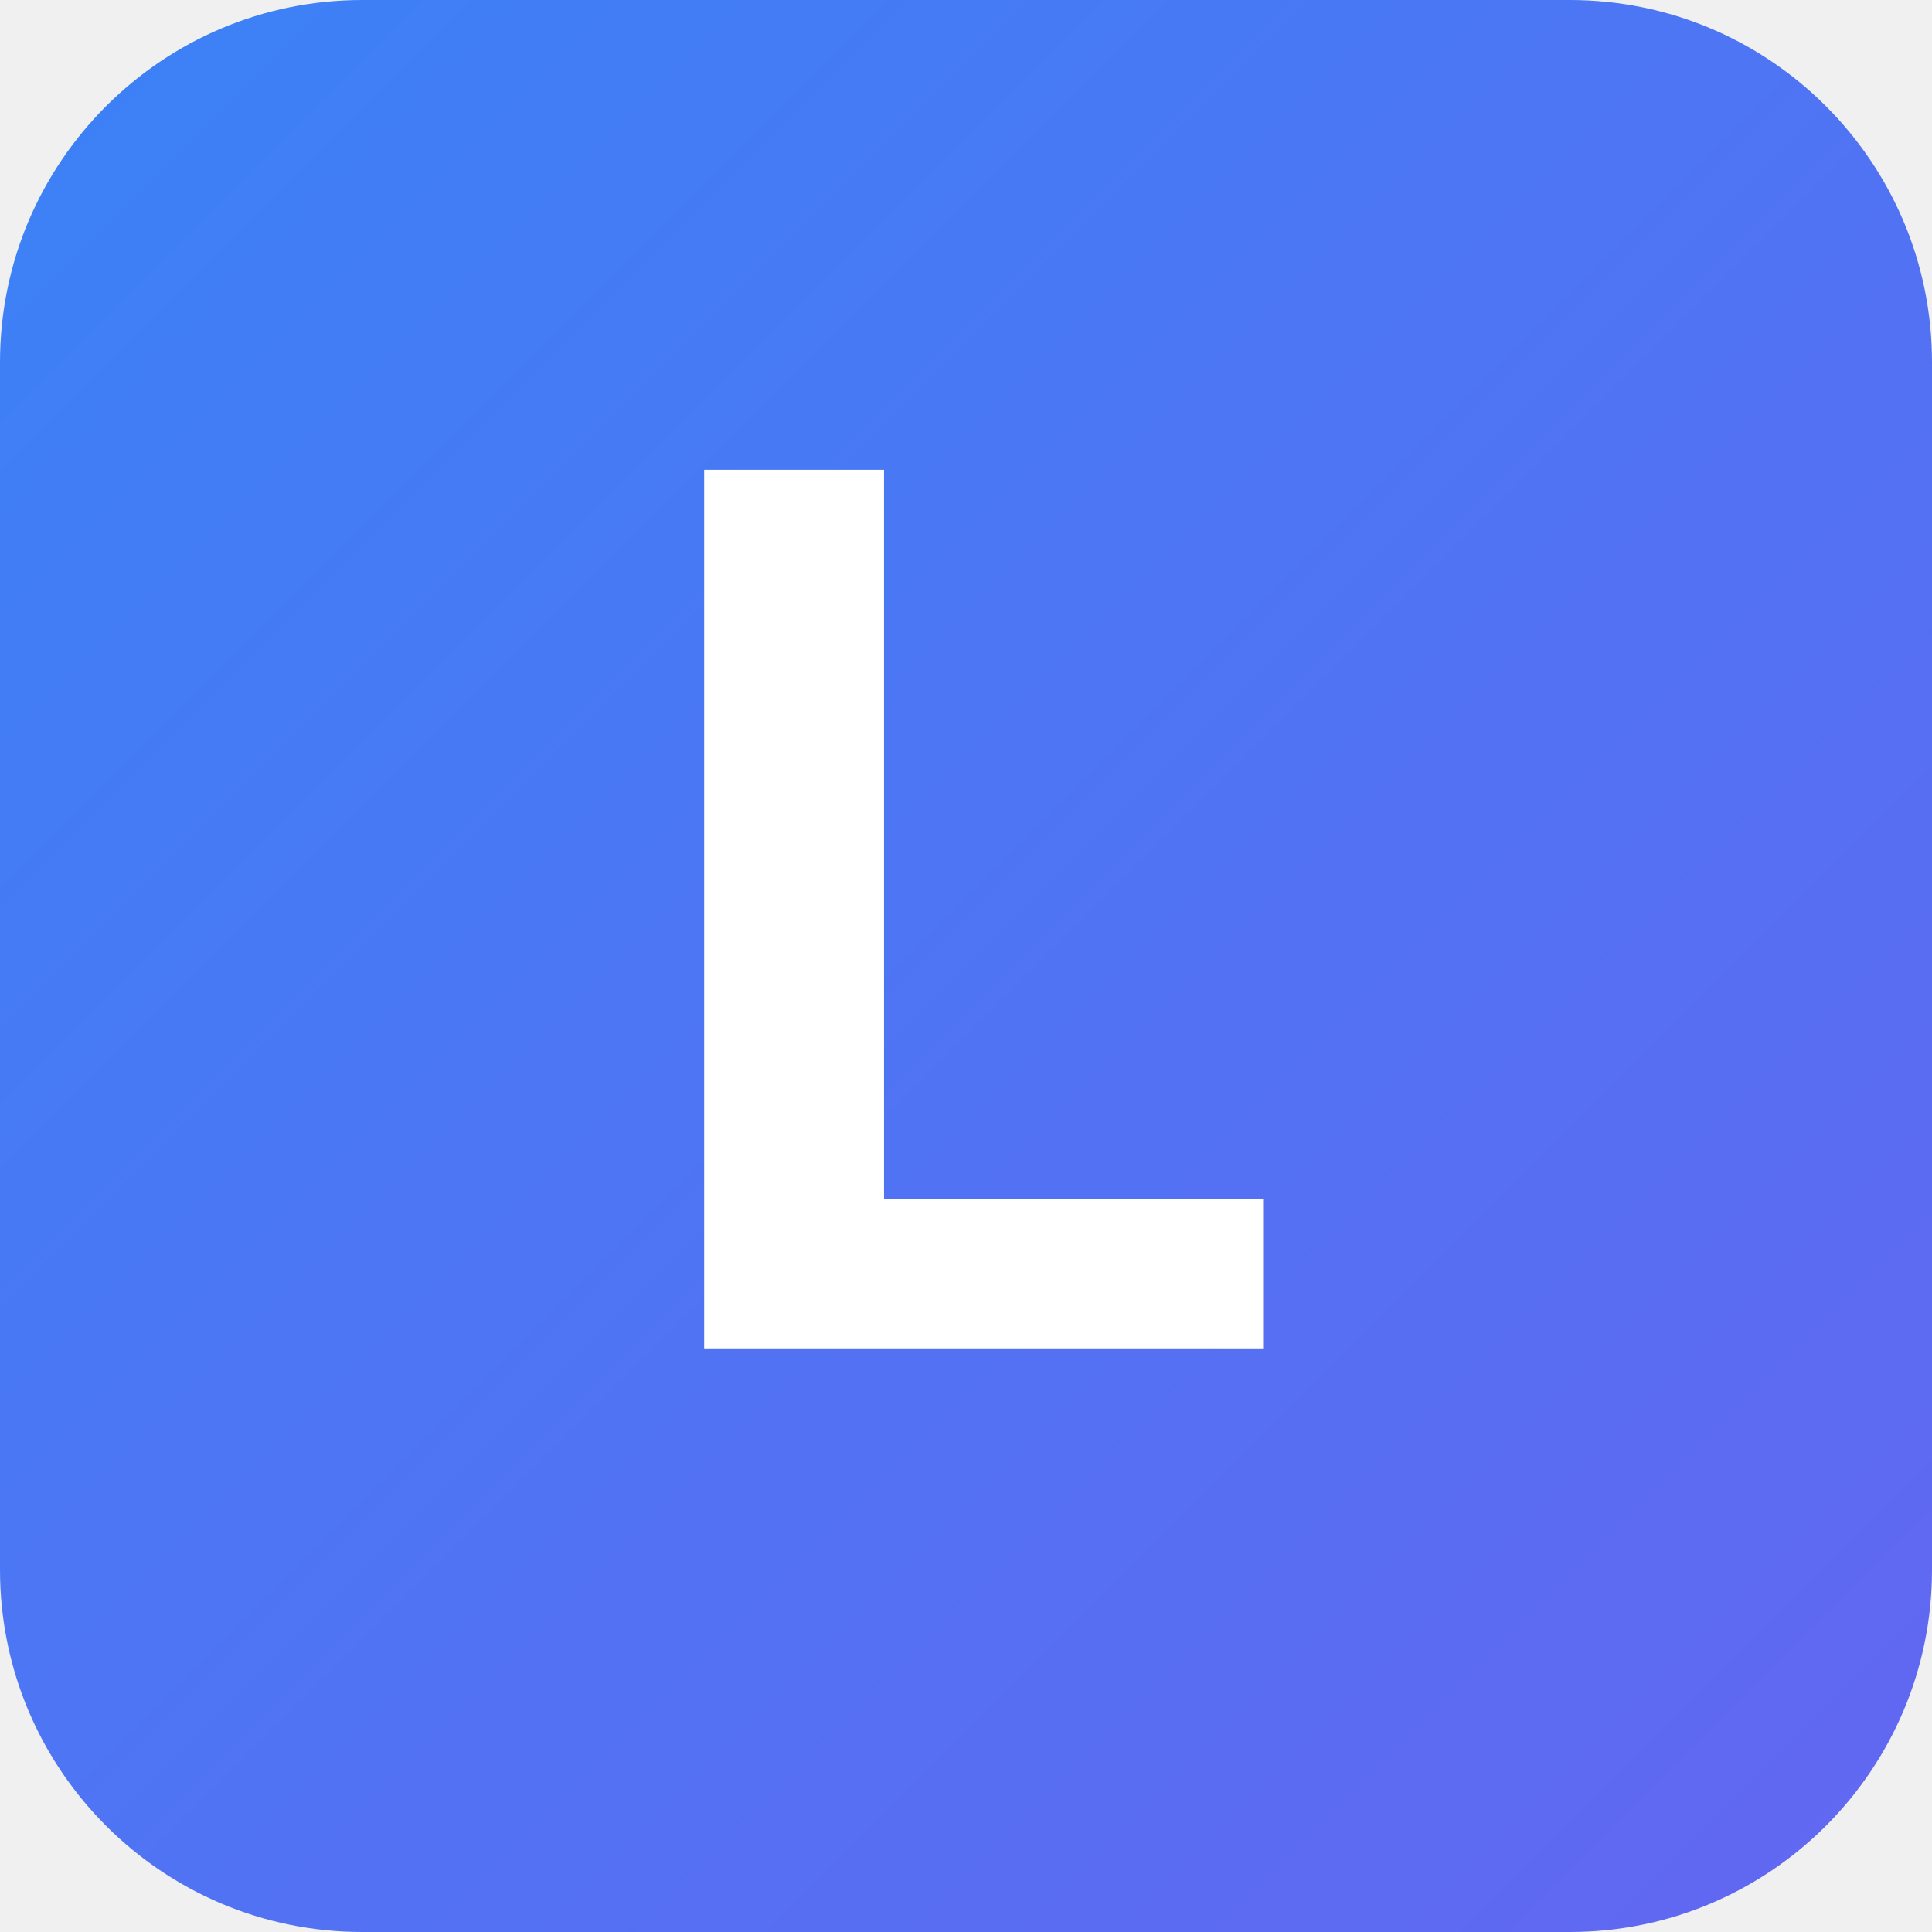
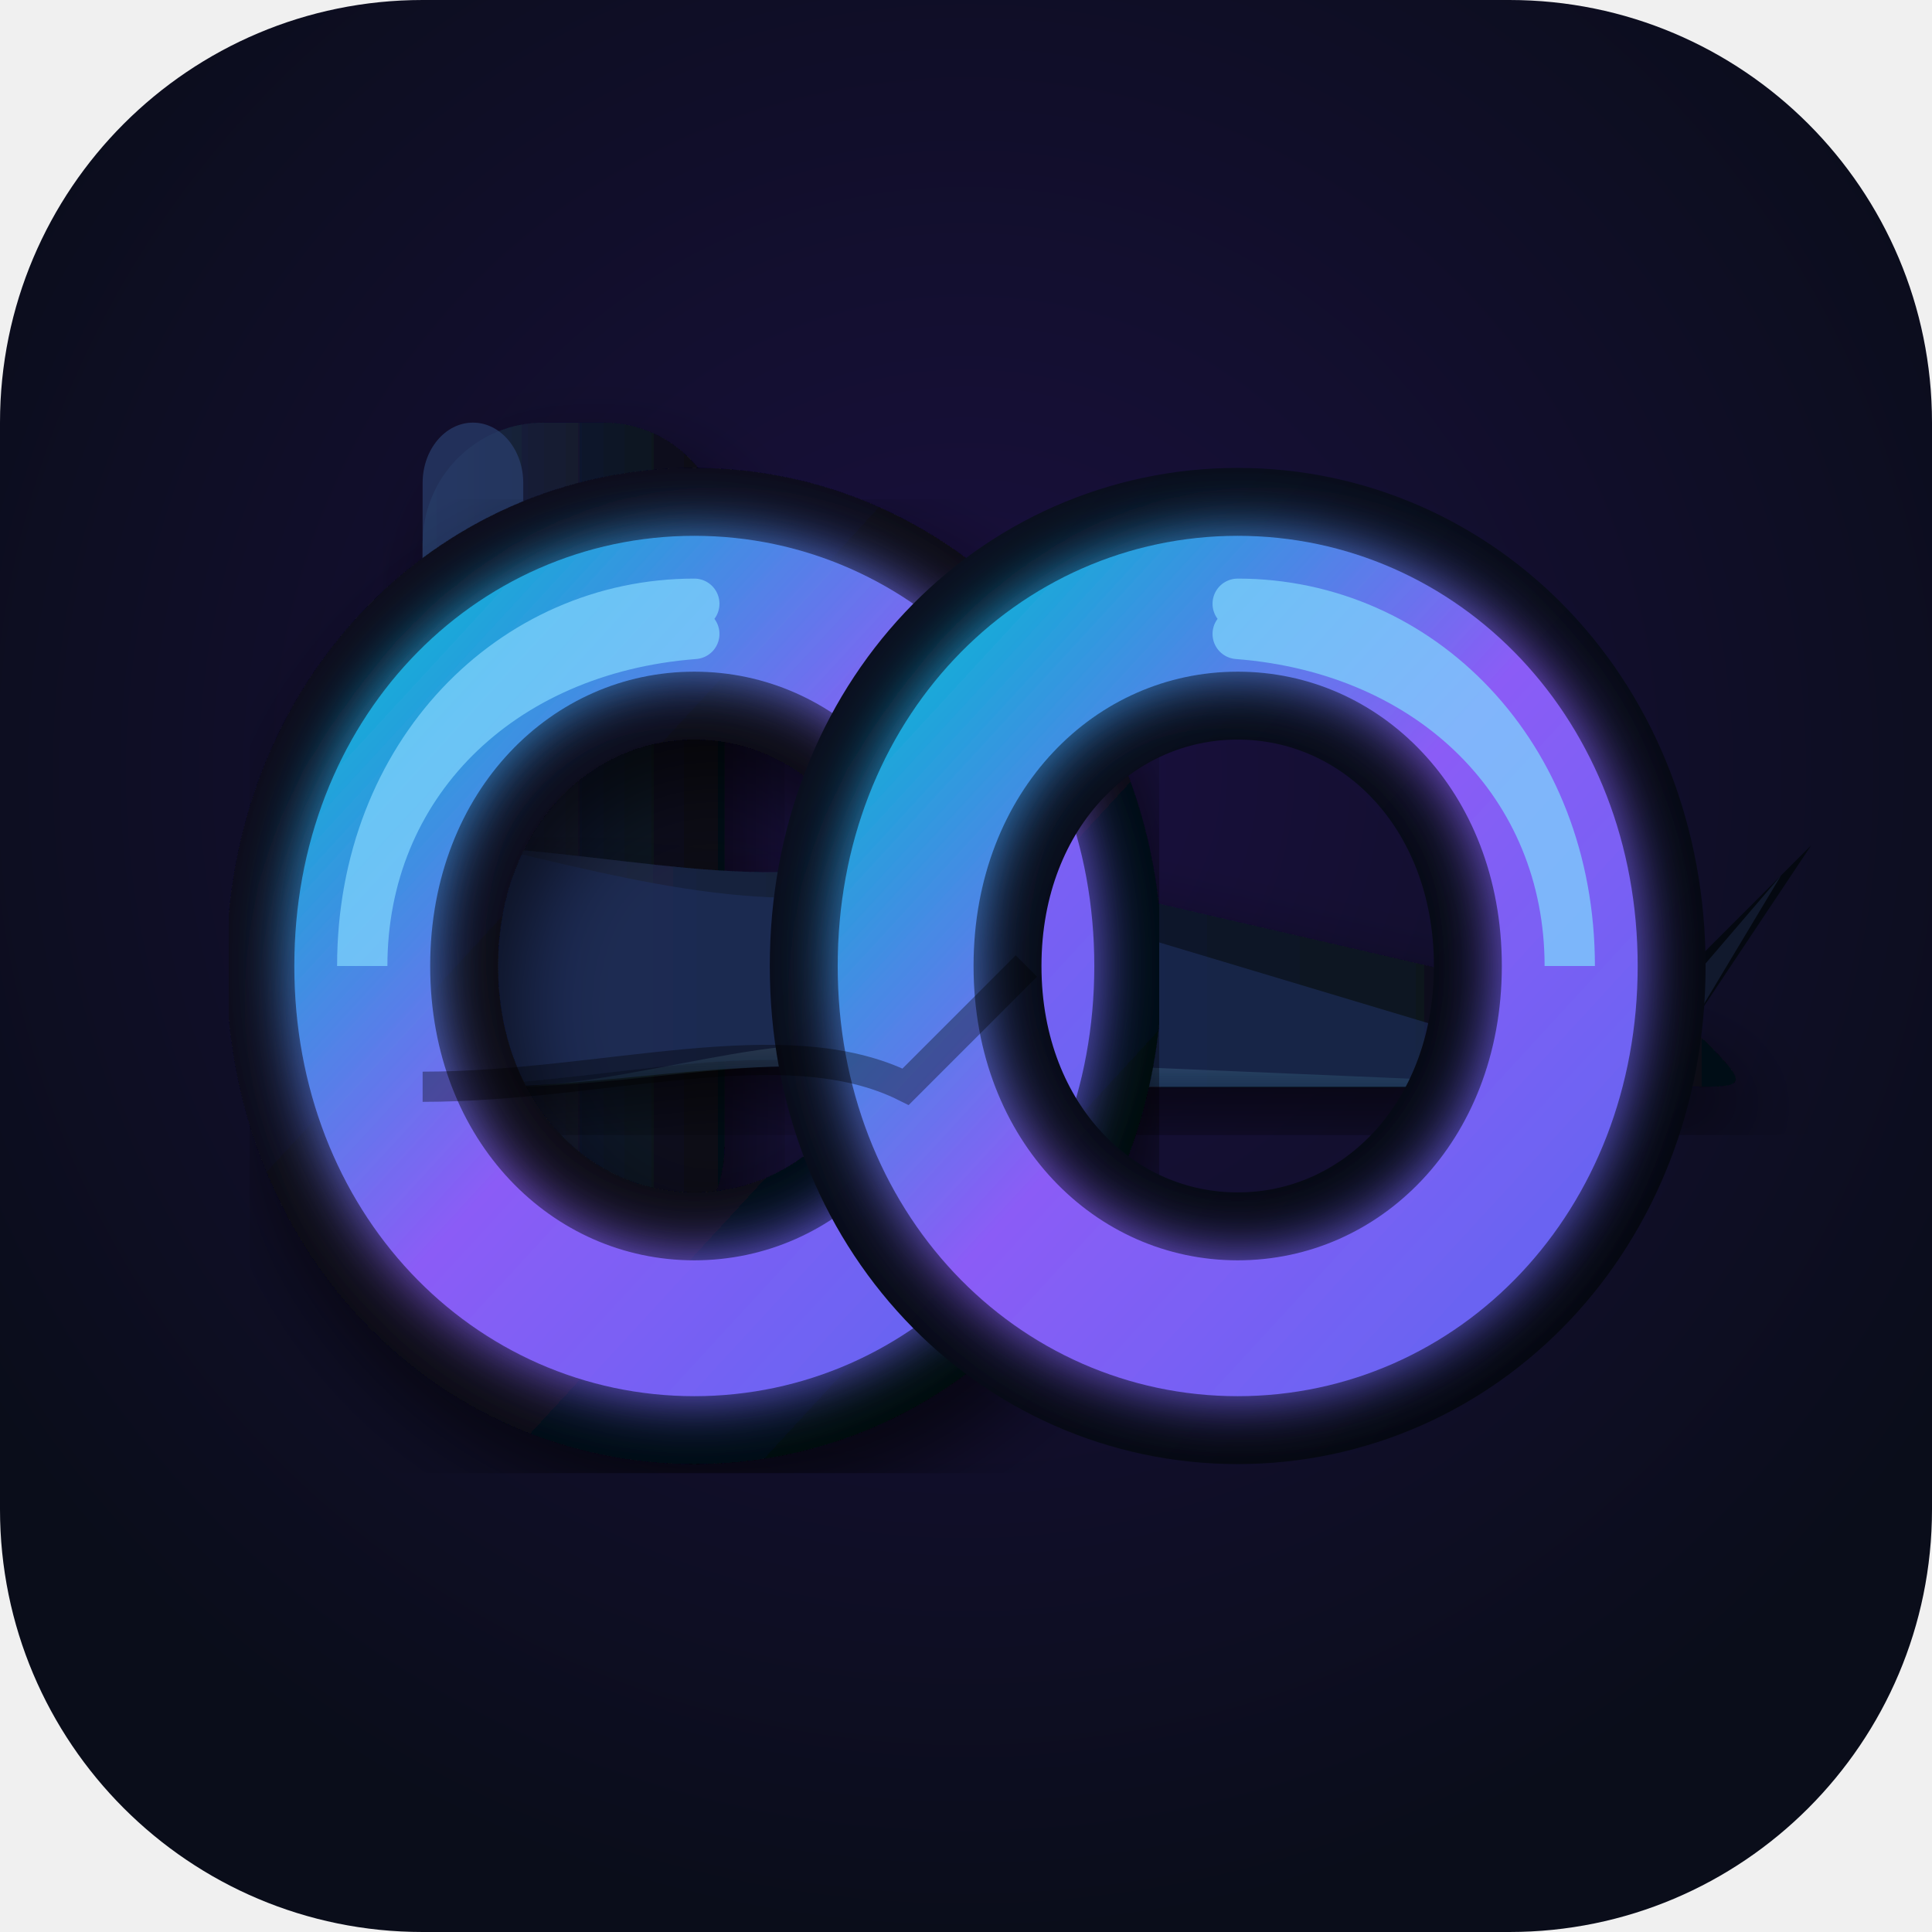
<svg xmlns="http://www.w3.org/2000/svg" viewBox="0 0 192 192" width="192" height="192">
  <defs>
-     <linearGradient id="g" x1="0%" y1="0%" x2="100%" y2="100%">
-       <stop offset="0%" style="stop-color:#3B82F6" />
-       <stop offset="100%" style="stop-color:#6366F1" />
+     <linearGradient id="ribbonGrad" x1="0%" y1="0%" x2="100%" y2="0%">
+       <stop offset="0%" stop-color="#1e2a4a" />
+       <stop offset="100%" stop-color="#060a12" />
    </linearGradient>
+     <linearGradient id="infOuter" x1="0%" y1="0%" x2="100%" y2="100%">
+       <stop offset="0%" stop-color="#0a0f1e" />
+       <stop offset="100%" stop-color="#050810" />
+     </linearGradient>
+     <linearGradient id="infInner" x1="0%" y1="0%" x2="100%" y2="100%">
+       <stop offset="0%" stop-color="#06B6D4" />
+       <stop offset="50%" stop-color="#8B5CF6" />
+       <stop offset="100%" stop-color="#6366F1" />
+     </linearGradient>
+     <linearGradient id="highlight" x1="0%" y1="0%" x2="0%" y2="100%">
+       <stop offset="0%" stop-color="#BAE6FD" stop-opacity="0.9" />
+       <stop offset="100%" stop-color="#67E8F9" stop-opacity="0.3" />
+     </linearGradient>
+     <filter id="shadow" x="-20%" y="-20%" width="140%" height="140%">
+       <feDropShadow dx="2" dy="4" stdDeviation="4" flood-color="#000" flood-opacity="0.6" />
+     </filter>
+     <filter id="glow" x="-30%" y="-30%" width="160%" height="160%">
+       <feGaussianBlur stdDeviation="3" result="blur" />
+       <feMerge>
+         <feMergeNode in="blur" />
+         <feMergeNode in="SourceGraphic" />
+       </feMerge>
+     </filter>
+     <radialGradient id="bg" cx="50%" cy="40%" r="60%">
+       <stop offset="0%" stop-color="#1a1040" />
+       <stop offset="100%" stop-color="#0a0d1a" />
+     </radialGradient>
  </defs>
-   <rect width="192" height="192" rx="36" fill="url(#g)" />
-   <text x="96" y="134" font-family="Inter,Arial,sans-serif" font-size="120" font-weight="700" fill="white" text-anchor="middle">L</text>
+   <rect width="192" height="192" rx="42" fill="url(#bg)" />
+   <rect x="42" y="42" width="30" height="84" rx="12" fill="url(#ribbonGrad)" filter="url(#shadow)" />
+   <rect x="42" y="42" width="10" height="84" rx="6" fill="#2a3f6e" opacity="0.7" />
+   <path d="M 42 108            C 60 108, 78 102, 90 108            L 168 108            C 174 108, 174 108, 168 102            L 90 84            C 78 90, 60 84, 42 84 Z" fill="url(#ribbonGrad)" filter="url(#shadow)" />
+   <path d="M 48 108 C 63 108, 79 103.5, 93 108 L 163 108 L 93 87 C 79 92, 63 87.5, 48 84 Z" fill="#1e2f5e" opacity="0.6" />
+   <path d="M 51 108 C 66 107.8, 80 103.5, 93 108 L 159 108 L 93 105.2 C 80 100.8, 66 107.5, 51 108 Z" fill="url(#highlight)" opacity="0.25" />
+   <path d="M 156 108 L 180 84 L 168 102 Z" fill="#040810" />
+   <path d="M 159 108 L 177 87 L 168 102 Z" fill="#1e2a4a" opacity="0.5" />
+   <path d="M 102 96            C 102 75, 87 60, 69 60            C 51 60, 36 75, 36 96            C 36 117, 51 132, 69 132            C 87 132, 102 117, 102 96" fill="none" stroke="url(#infOuter)" stroke-width="27" stroke-linecap="round" filter="url(#shadow)" />
+   <path d="M 102 96            C 102 75, 87 60, 69 60            C 51 60, 36 75, 36 96            C 36 117, 51 132, 69 132            C 87 132, 102 117, 102 96" fill="none" stroke="url(#infInner)" stroke-width="13.5" stroke-linecap="round" filter="url(#glow)" />
+   <path d="M 69 60 C 51 60, 36 75, 36 96 C 36 78, 49.5 64.5, 69 63" fill="none" stroke="#7DD3FC" stroke-width="5" stroke-linecap="round" opacity="0.75" />
+   <path d="M 90 96            C 90 75, 105 60, 123 60            C 141 60, 156 75, 156 96            C 156 117, 141 132, 123 132            C 105 132, 90 117, 90 96" fill="none" stroke="url(#infOuter)" stroke-width="27" stroke-linecap="round" />
+   <path d="M 90 96            C 90 75, 105 60, 123 60            C 141 60, 156 75, 156 96            C 156 117, 141 132, 123 132            C 105 132, 90 117, 90 96" fill="none" stroke="url(#infInner)" stroke-width="13.5" stroke-linecap="round" filter="url(#glow)" />
+   <path d="M 123 60 C 141 60, 156 75, 156 96 C 156 78, 142.5 64.5, 123 63" fill="none" stroke="#7DD3FC" stroke-width="5" stroke-linecap="round" opacity="0.75" />
+   <path d="M 42 108 C 60 108, 78 102, 90 108 L 102 96" fill="none" stroke="#000" stroke-width="3" opacity="0.35" />
</svg>
